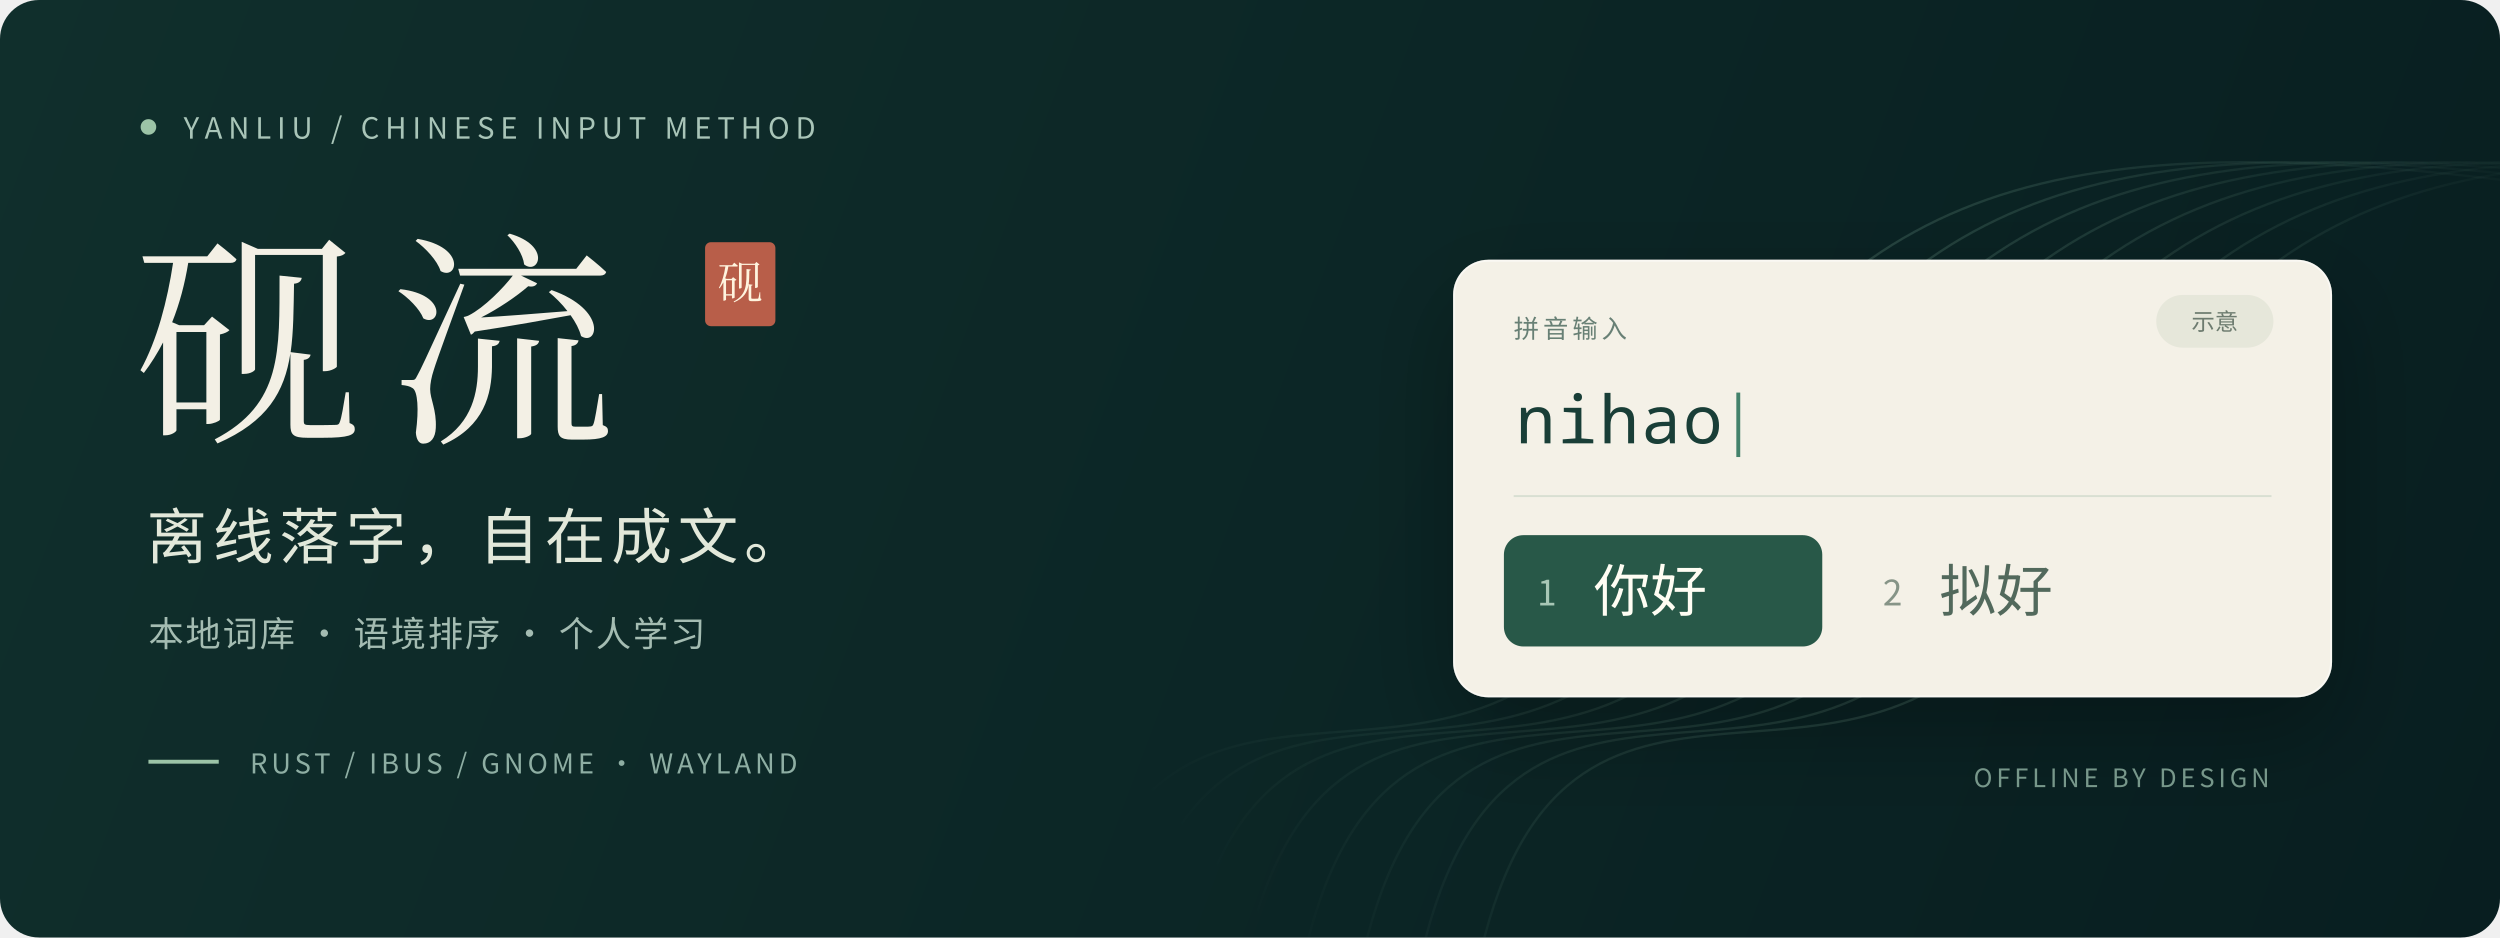
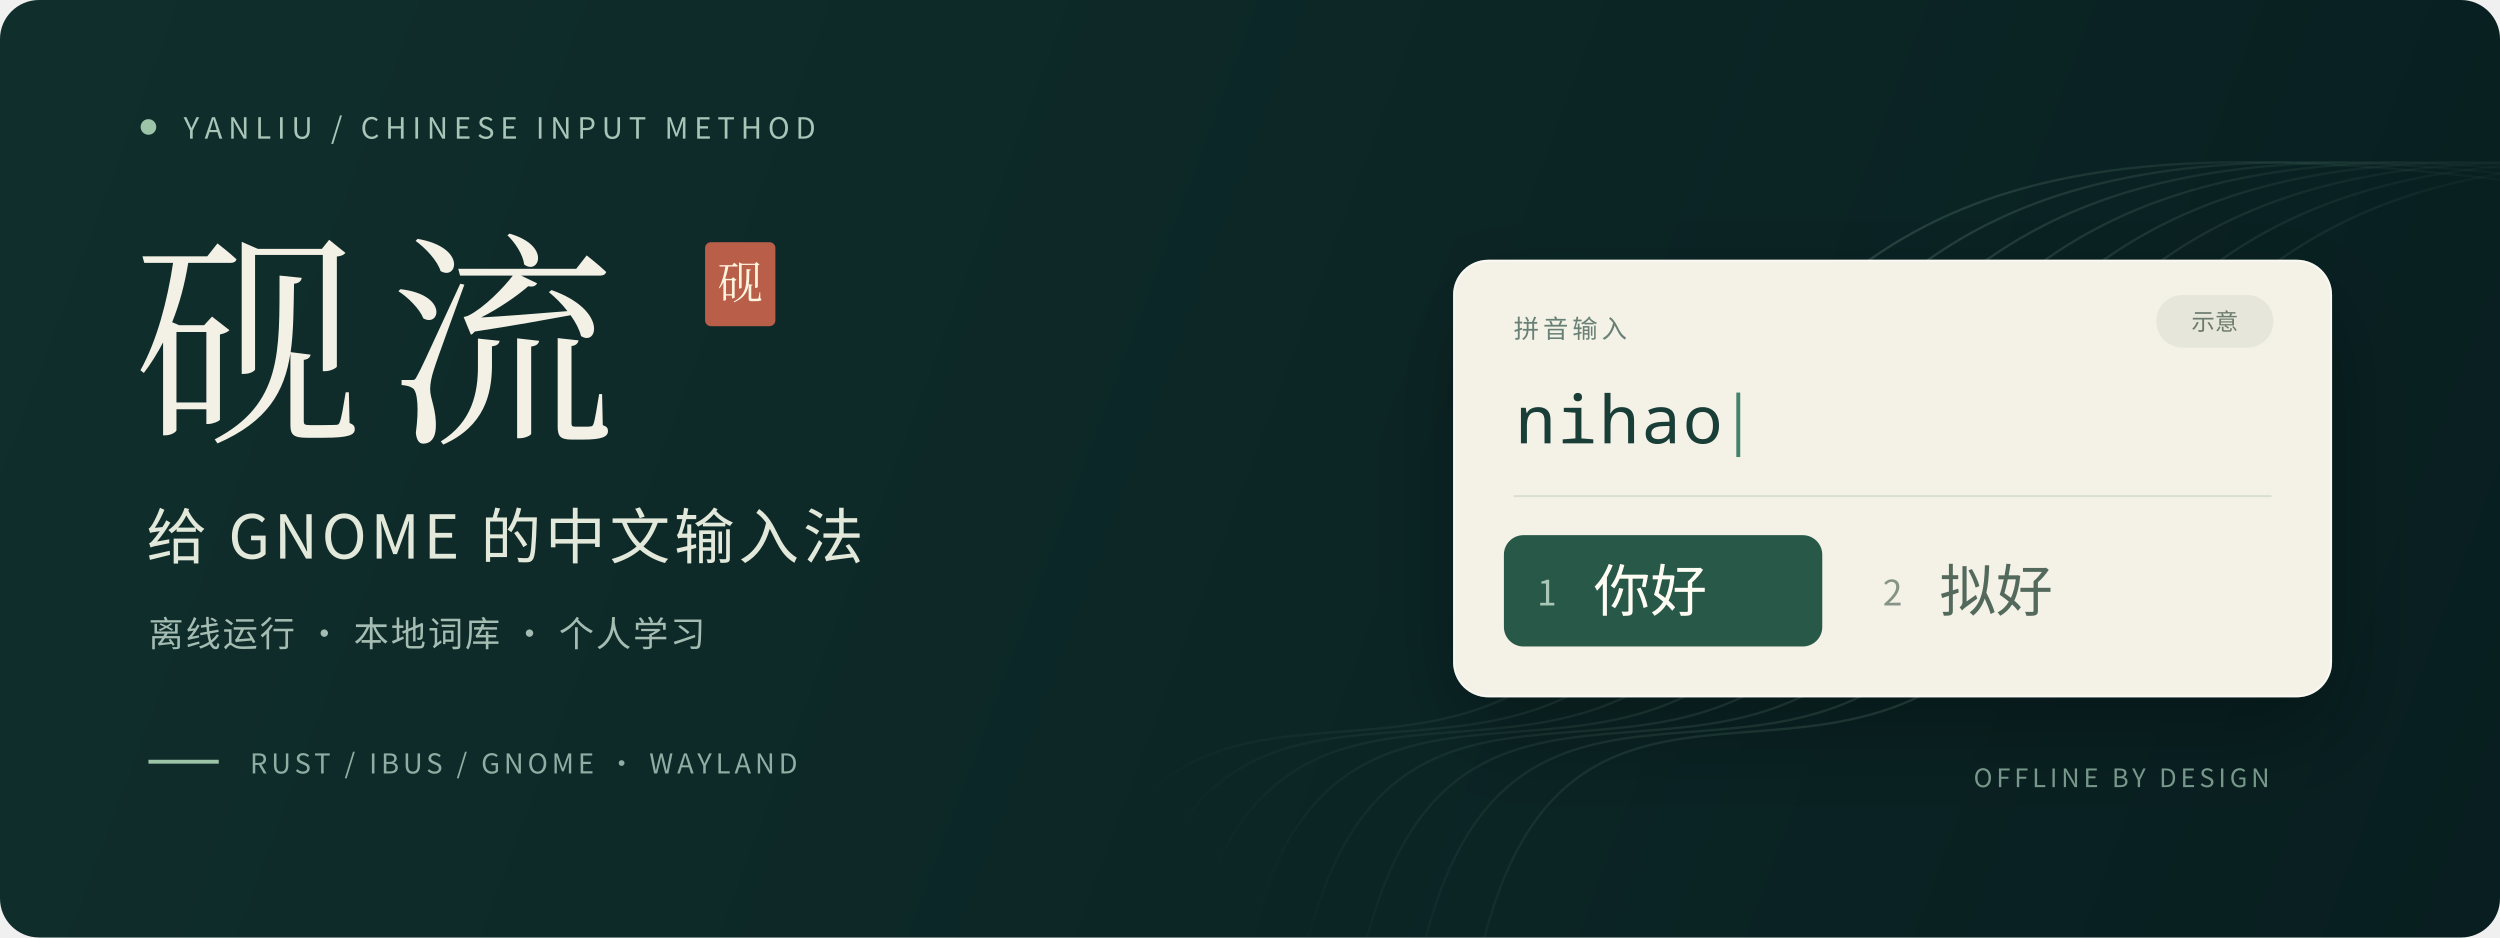
<svg xmlns="http://www.w3.org/2000/svg" width="1280" height="480" viewBox="0 0 1280 480" fill="none" role="img" aria-labelledby="title desc">
  <defs>
    <linearGradient id="ink" x1="0" y1="0" x2="1280" y2="480" gradientUnits="userSpaceOnUse">
      <stop stop-color="#102F2C" />
      <stop offset="1" stop-color="#081E20" />
    </linearGradient>
    <linearGradient id="flow" x1="650" y1="480" x2="1200" y2="0" gradientUnits="userSpaceOnUse">
      <stop stop-color="#8BBBA3" stop-opacity="0" />
      <stop offset="0.55" stop-color="#8BBBA3" stop-opacity="0.26" />
      <stop offset="1" stop-color="#8BBBA3" stop-opacity="0.03" />
    </linearGradient>
    <filter id="shadow" x="-15%" y="-20%" width="130%" height="150%">
      <feDropShadow dx="0" dy="18" stdDeviation="24" flood-color="#020E10" flood-opacity="0.28" />
    </filter>
  </defs>
  <rect width="1280" height="480" rx="20" fill="url(#ink)" />
  <g stroke="url(#flow)" stroke-width="1.2">
    <path d="M550 480C600 290 757 457 845 278S1038 63 1280 92" />
    <path d="M580 480C630 290 787 457 875 278S1068 63 1310 92" />
    <path d="M610 480C660 290 817 457 905 278S1098 63 1340 92" />
    <path d="M640 480C690 290 847 457 935 278S1128 63 1370 92" />
    <path d="M670 480C720 290 877 457 965 278S1158 63 1400 92" />
    <path d="M700 480C750 290 907 457 995 278S1188 63 1430 92" />
    <path d="M730 480C780 290 937 457 1025 278S1218 63 1460 92" />
    <path d="M760 480C810 290 967 457 1055 278S1248 63 1490 92" />
  </g>
  <g font-family="'Noto Sans CJK SC', 'Microsoft YaHei', sans-serif">
    <circle cx="76" cy="65" r="4" fill="#9CC4A7" />
    <text x="94" y="71" fill="#A9C5B8" font-size="15" letter-spacing="3">YANLIU / CHINESE INPUT METHOD</text>
    <text x="69" y="218" fill="#F3F0E5" font-family="'Noto Serif CJK SC', 'Songti SC', serif" font-size="116" font-weight="500" letter-spacing="14">砚流</text>
    <rect x="361" y="124" width="36" height="43" rx="3" fill="#B85E49" />
    <text x="379" y="153" fill="#FFF4DE" text-anchor="middle" font-family="'Noto Serif CJK SC', serif" font-size="23">砚</text>
-     <text x="75" y="286" fill="#E2E8DA" font-size="31" font-weight="400" letter-spacing="3">离线落字，自在成文。</text>
-     <text x="76" y="331" fill="#A4BCB2" font-size="18" letter-spacing="1">本地词库 · 语境排序 · 个人学习</text>
+     <text x="75" y="286" fill="#E2E8DA" font-size="31" font-weight="400" letter-spacing="2">给 GNOME 的中文输入法</text>
+     <text x="76" y="331" fill="#A4BCB2" font-size="18" letter-spacing="1">离线运行 · 本地词库 · 个人学习</text>
    <path d="M76 390H112" stroke="#9CC4A7" stroke-width="2" />
    <text x="128" y="396" fill="#8EAEA3" font-size="14" letter-spacing="2">RUST / IBUS / GNOME · WAYLAND</text>
  </g>
  <g filter="url(#shadow)">
    <rect x="744" y="133" width="450" height="224" rx="18" fill="#F4F1E7" />
    <rect x="744.5" y="133.5" width="449" height="223" rx="17.5" stroke="#FFFFFF" stroke-opacity="0.5" />
  </g>
  <g font-family="'Noto Sans CJK SC', 'Microsoft YaHei', sans-serif">
    <text x="775" y="173" fill="#688075" font-size="13" letter-spacing="2">拼音输入</text>
    <rect x="1104" y="151" width="60" height="27" rx="13.5" fill="#E6E7DA" />
    <text x="1134" y="169" fill="#6D7B6F" text-anchor="middle" font-size="12">示意</text>
    <text x="776" y="227" fill="#193E37" font-family="'Noto Sans Mono', 'DejaVu Sans Mono', monospace" font-size="34" letter-spacing="1">nihao</text>
    <path d="M890 201V234" stroke="#43826B" stroke-width="2" />
    <path d="M775 254H1163" stroke="#D8DFD2" />
    <rect x="770" y="274" width="163" height="57" rx="10" fill="#285848" />
    <text x="787" y="310" fill="#A8C7B6" font-size="18">1</text>
    <text x="816" y="313" fill="#FFFDF3" font-size="29" font-weight="500">你好</text>
    <text x="964" y="310" fill="#869487" font-size="18">2</text>
    <text x="993" y="313" fill="#52695C" font-size="29">拟好</text>
    <text x="1162" y="403" fill="#77978A" text-anchor="end" font-size="13" letter-spacing="2">OFFLINE BY DESIGN</text>
  </g>
</svg>
